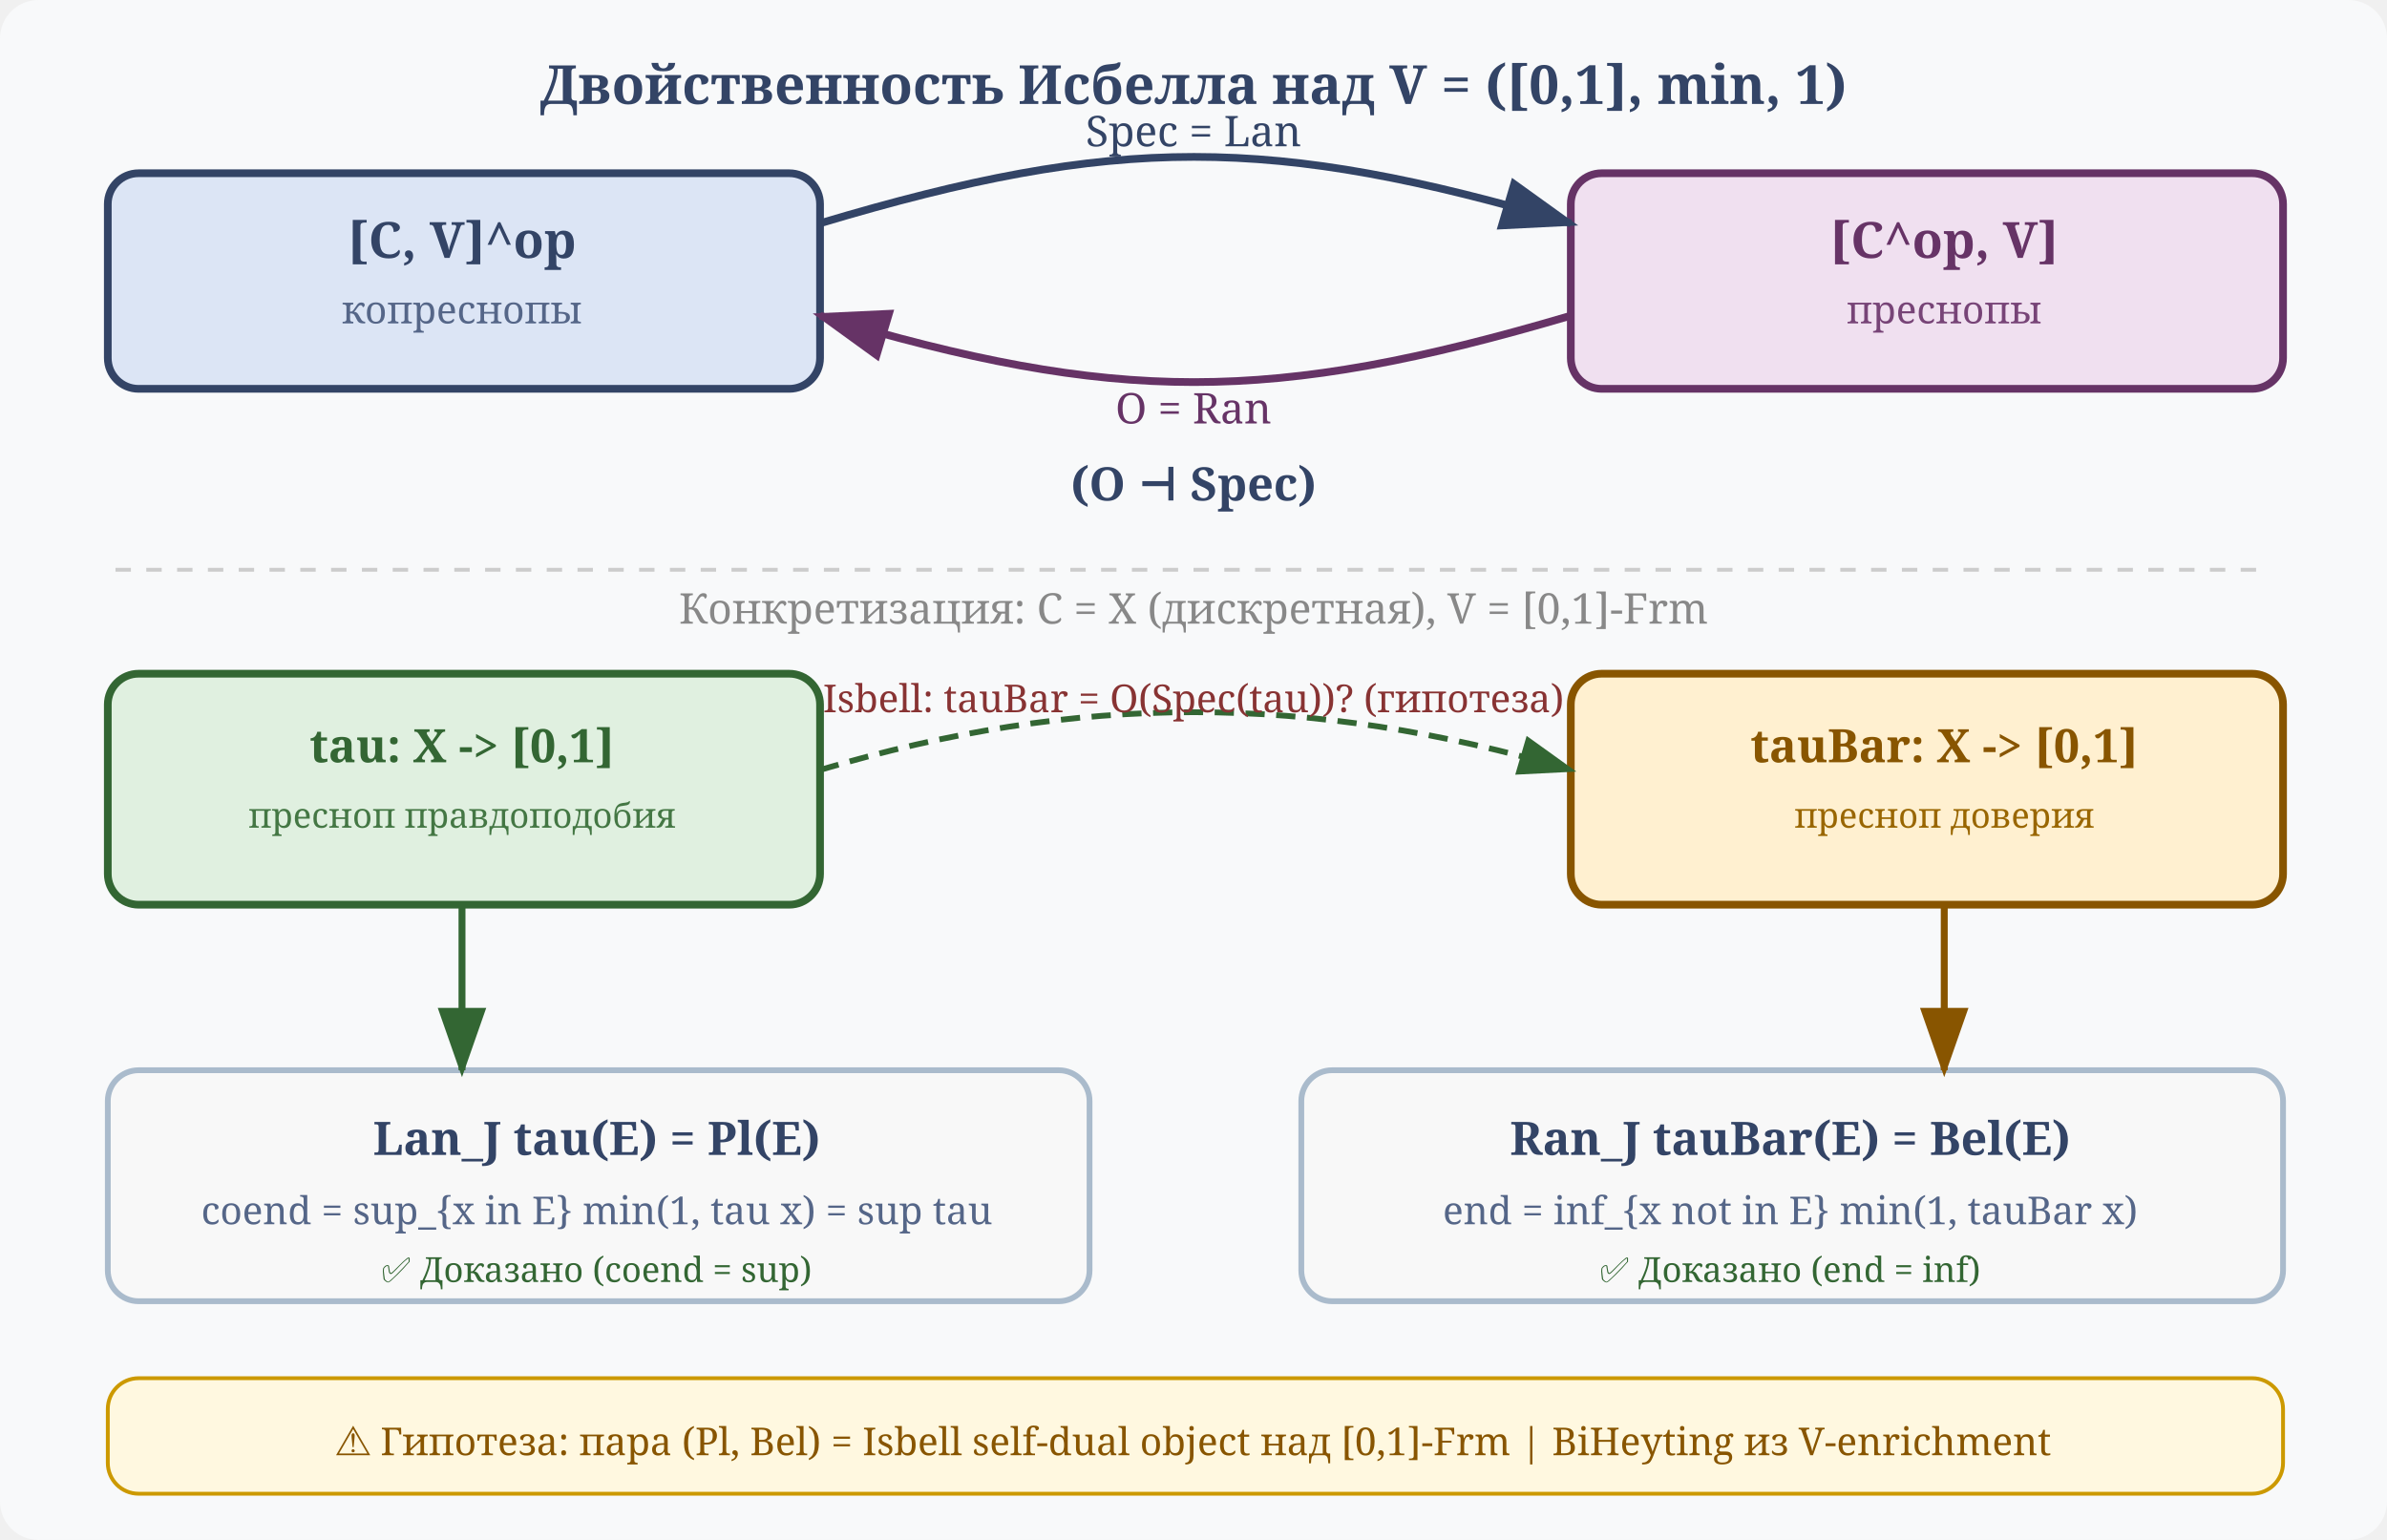
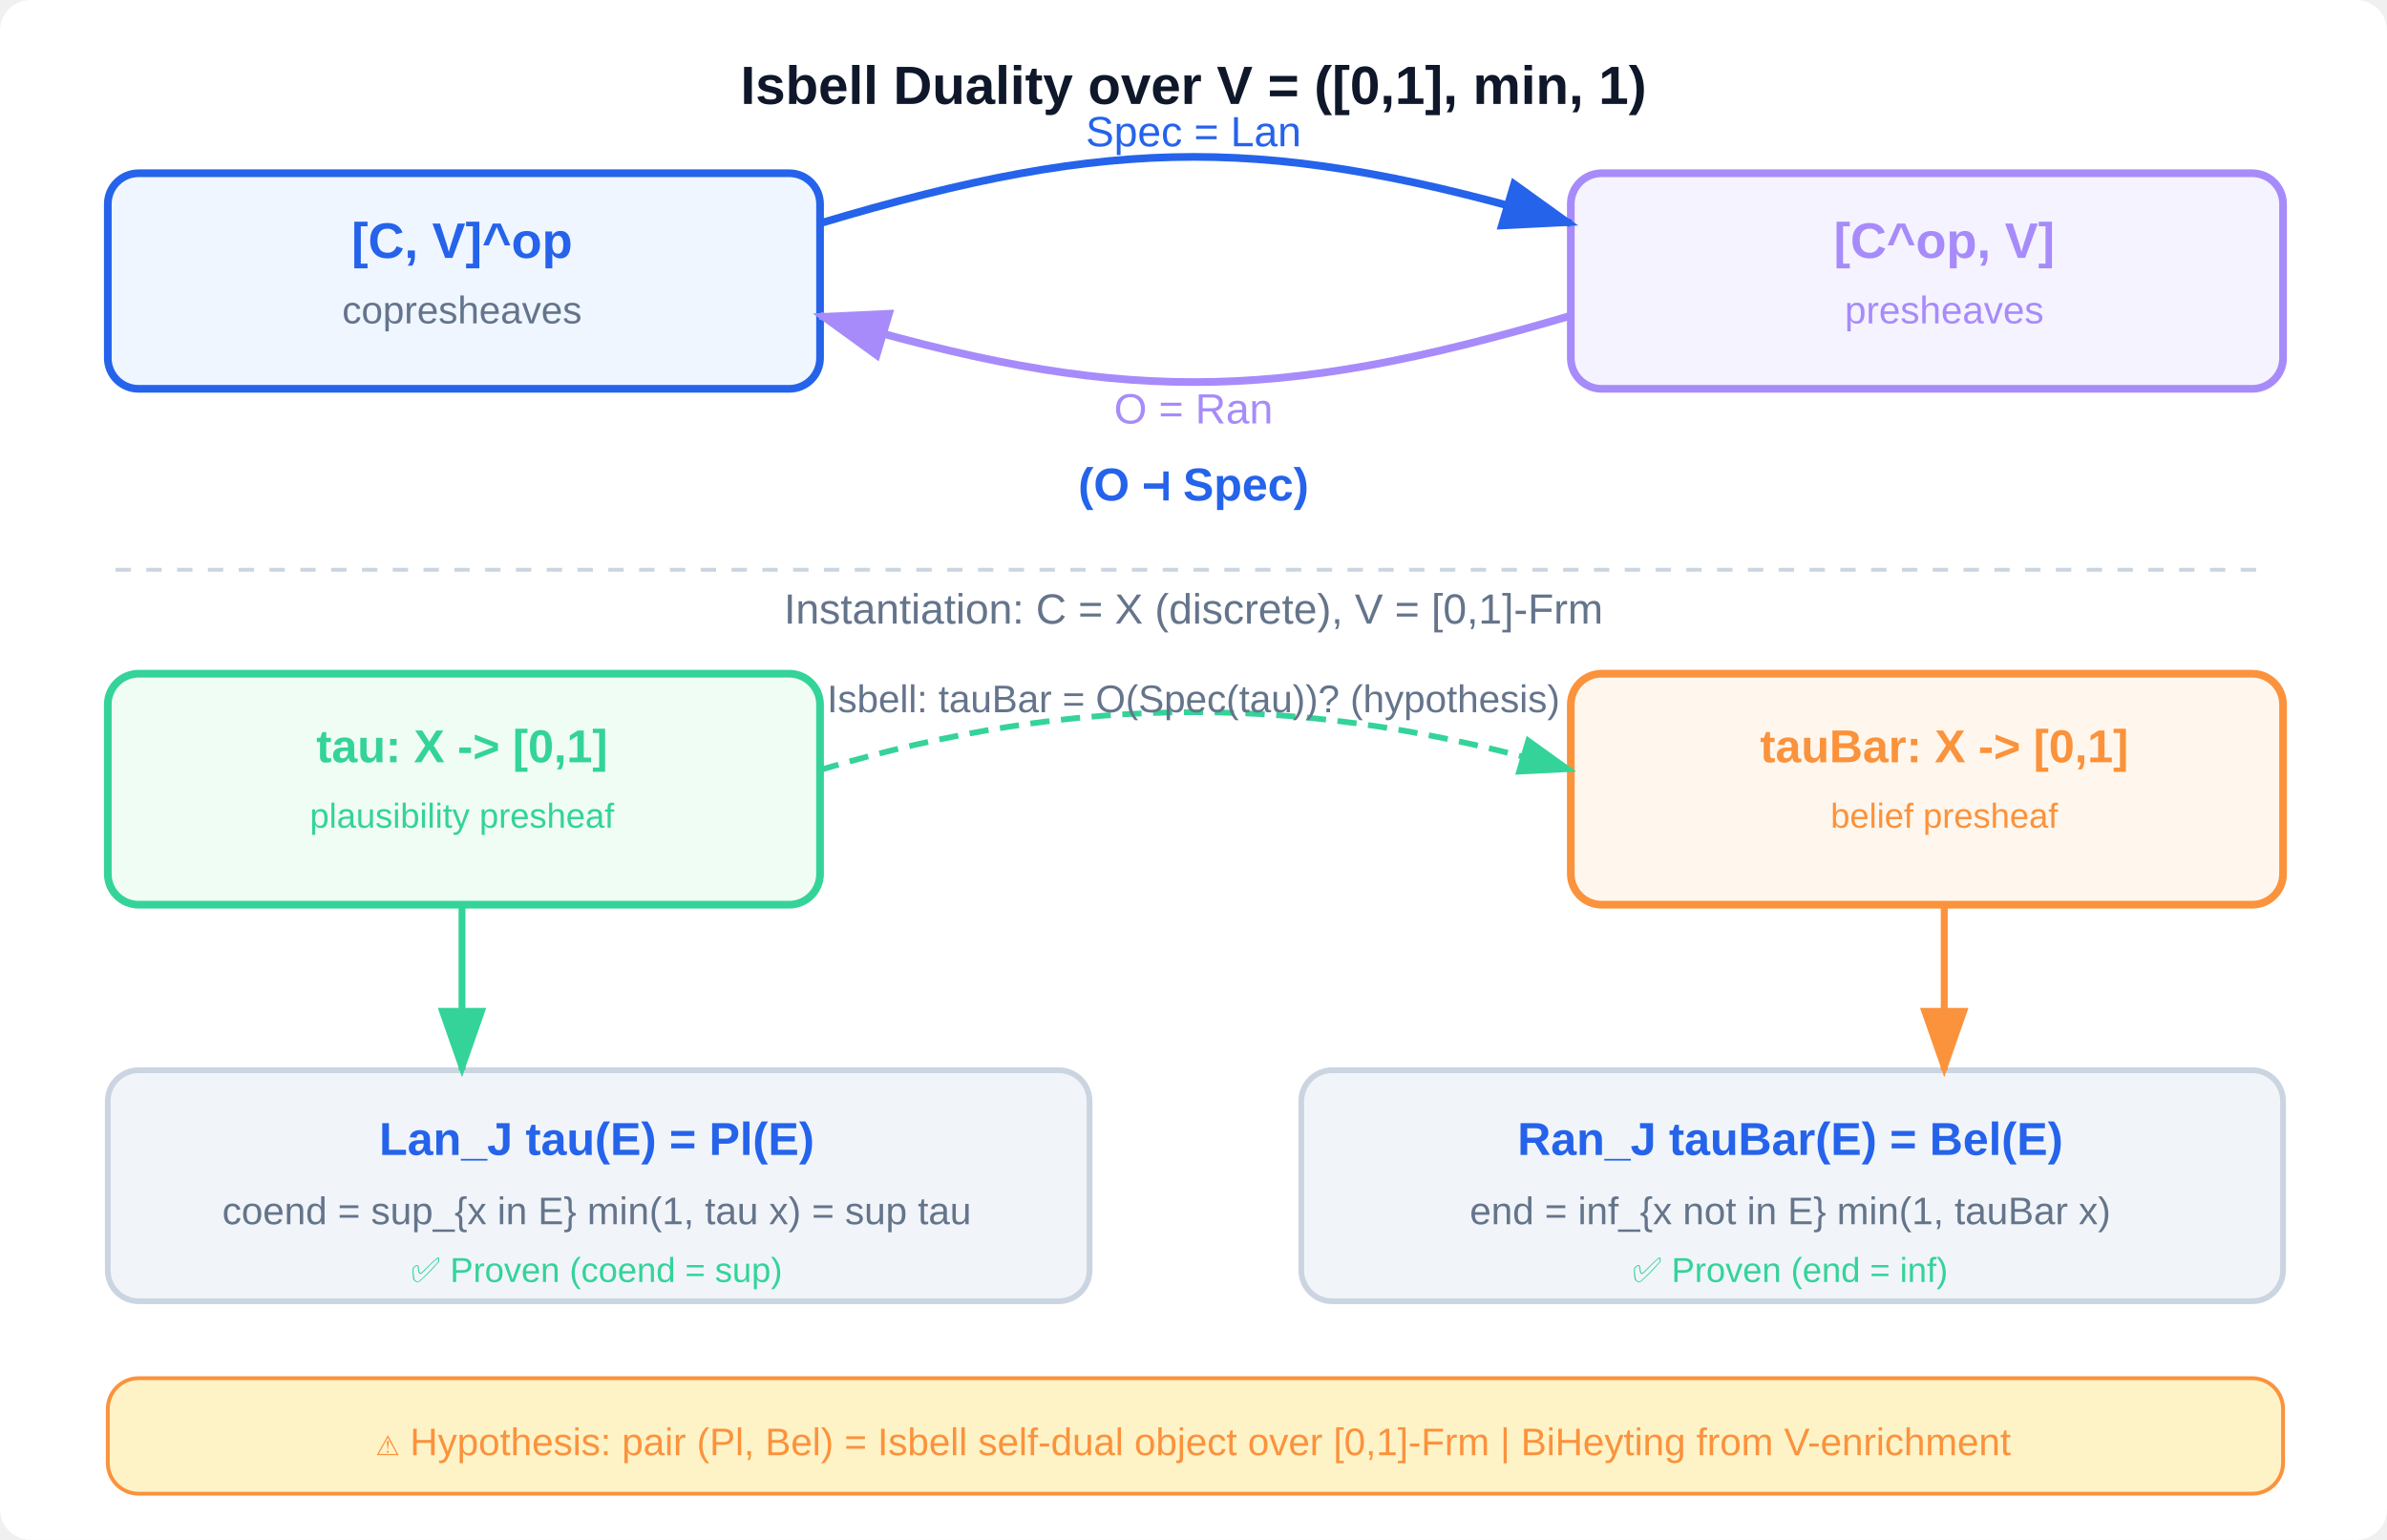
- <svg xmlns="http://www.w3.org/2000/svg" width="620" height="400">
+ <svg xmlns="http://www.w3.org/2000/svg" width="620" height="400" font-family="monospace,Arial,sans-serif">
  <defs>
    <marker id="arr" markerWidth="10" markerHeight="7" refX="9" refY="3.5" orient="auto">
-       <polygon points="0 0, 10 3.5, 0 7" fill="#334466" />
+       <polygon points="0 0, 10 3.5, 0 7" fill="#2563eb" />
    </marker>
    <marker id="arrO" markerWidth="10" markerHeight="7" refX="9" refY="3.5" orient="auto">
-       <polygon points="0 0, 10 3.5, 0 7" fill="#885500" />
+       <polygon points="0 0, 10 3.5, 0 7" fill="#fb923c" />
    </marker>
    <marker id="arrP" markerWidth="10" markerHeight="7" refX="9" refY="3.5" orient="auto">
-       <polygon points="0 0, 10 3.5, 0 7" fill="#663366" />
+       <polygon points="0 0, 10 3.5, 0 7" fill="#a78bfa" />
    </marker>
    <marker id="arrG" markerWidth="10" markerHeight="7" refX="9" refY="3.5" orient="auto">
-       <polygon points="0 0, 10 3.5, 0 7" fill="#336633" />
+       <polygon points="0 0, 10 3.5, 0 7" fill="#34d399" />
    </marker>
  </defs>
-   <rect width="620" height="400" fill="#f8f9fa" rx="10" />
-   <text x="310" y="27" text-anchor="middle" font-family="Georgia,serif" font-size="14" font-weight="bold" fill="#334466">Двойственность Исбелла над V = ([0,1], min, 1)</text>
-   <rect x="28" y="45" width="185" height="56" rx="8" fill="#dce5f5" stroke="#334466" stroke-width="2" />
-   <text x="120" y="67" text-anchor="middle" font-family="Georgia,serif" font-size="13" font-weight="bold" fill="#334466">[C, V]^op</text>
-   <text x="120" y="84" text-anchor="middle" font-family="Georgia,serif" font-size="10" fill="#556688">копреснопы</text>
-   <rect x="408" y="45" width="185" height="56" rx="8" fill="#f0e0f0" stroke="#663366" stroke-width="2" />
-   <text x="505" y="67" text-anchor="middle" font-family="Georgia,serif" font-size="13" font-weight="bold" fill="#663366">[C^op, V]</text>
-   <text x="505" y="84" text-anchor="middle" font-family="Georgia,serif" font-size="10" fill="#774477">преснопы</text>
-   <path d="M 213 58 C 290 35 330 35 408 58" stroke="#334466" stroke-width="2" fill="none" marker-end="url(#arr)" />
-   <text x="310" y="38" text-anchor="middle" font-family="Georgia,serif" font-size="11" fill="#334466">Spec = Lan</text>
-   <path d="M 408 82 C 330 105 290 105 213 82" stroke="#663366" stroke-width="2" fill="none" marker-end="url(#arrP)" />
-   <text x="310" y="110" text-anchor="middle" font-family="Georgia,serif" font-size="11" fill="#663366">O = Ran</text>
-   <text x="310" y="130" text-anchor="middle" font-family="Georgia,serif" font-size="12" font-weight="bold" fill="#334466">(O ⊣ Spec)</text>
-   <line x1="30" y1="148" x2="590" y2="148" stroke="#cccccc" stroke-width="1" stroke-dasharray="4,4" />
-   <text x="310" y="162" text-anchor="middle" font-family="Georgia,serif" font-size="11" fill="#888888">Конкретизация: C = X (дискретная), V = [0,1]-Frm</text>
-   <rect x="28" y="175" width="185" height="60" rx="8" fill="#e0f0e0" stroke="#336633" stroke-width="2" />
-   <text x="120" y="198" text-anchor="middle" font-family="Georgia,serif" font-size="12" font-weight="bold" fill="#336633">tau: X -&gt; [0,1]</text>
-   <text x="120" y="215" text-anchor="middle" font-family="Georgia,serif" font-size="9" fill="#447744">пресноп правдоподобия</text>
-   <rect x="408" y="175" width="185" height="60" rx="8" fill="#fff0d0" stroke="#885500" stroke-width="2" />
-   <text x="505" y="198" text-anchor="middle" font-family="Georgia,serif" font-size="12" font-weight="bold" fill="#885500">tauBar: X -&gt; [0,1]</text>
-   <text x="505" y="215" text-anchor="middle" font-family="Georgia,serif" font-size="9" fill="#996600">пресноп доверия</text>
-   <path d="M 213 200 C 280 180 340 180 408 200" stroke="#336633" stroke-width="1.5" fill="none" stroke-dasharray="5,3" marker-end="url(#arrG)" />
-   <text x="310" y="185" text-anchor="middle" font-family="Georgia,serif" font-size="10" fill="#883333">Isbell: tauBar = O(Spec(tau))? (гипотеза)</text>
-   <rect x="28" y="278" width="255" height="60" rx="8" fill="#f8f8f8" stroke="#aabbcc" stroke-width="1.5" />
-   <text x="155" y="300" text-anchor="middle" font-family="Georgia,serif" font-size="12" font-weight="bold" fill="#334466">Lan_J tau(E) = Pl(E)</text>
-   <text x="155" y="318" text-anchor="middle" font-family="Georgia,serif" font-size="10" fill="#556688">coend = sup_{x in E} min(1, tau x) = sup tau</text>
-   <text x="155" y="333" text-anchor="middle" font-family="Georgia,serif" font-size="9" fill="#336633">✅ Доказано (coend = sup)</text>
-   <rect x="338" y="278" width="255" height="60" rx="8" fill="#f8f8f8" stroke="#aabbcc" stroke-width="1.5" />
-   <text x="465" y="300" text-anchor="middle" font-family="Georgia,serif" font-size="12" font-weight="bold" fill="#334466">Ran_J tauBar(E) = Bel(E)</text>
-   <text x="465" y="318" text-anchor="middle" font-family="Georgia,serif" font-size="10" fill="#556688">end = inf_{x not in E} min(1, tauBar x)</text>
-   <text x="465" y="333" text-anchor="middle" font-family="Georgia,serif" font-size="9" fill="#336633">✅ Доказано (end = inf)</text>
-   <line x1="120" y1="235" x2="120" y2="278" stroke="#336633" stroke-width="1.8" marker-end="url(#arrG)" />
-   <line x1="505" y1="235" x2="505" y2="278" stroke="#885500" stroke-width="1.8" marker-end="url(#arrO)" />
-   <rect x="28" y="358" width="565" height="30" rx="8" fill="#fff8e0" stroke="#cc9900" stroke-width="1" />
-   <text x="310" y="378" text-anchor="middle" font-family="Georgia,serif" font-size="10" fill="#885500">⚠ Гипотеза: пара (Pl, Bel) = Isbell self-dual object над [0,1]-Frm | BiHeyting из V-enrichment</text>
+   <rect width="620" height="400" fill="#ffffff" rx="8" />
+   <text x="310" y="27" text-anchor="middle" font-size="14" font-weight="bold" fill="#0f172a">Isbell Duality over V = ([0,1], min, 1)</text>
+   <rect x="28" y="45" width="185" height="56" rx="8" fill="#eff6ff" stroke="#2563eb" stroke-width="2" />
+   <text x="120" y="67" text-anchor="middle" font-size="13" font-weight="bold" fill="#2563eb">[C, V]^op</text>
+   <text x="120" y="84" text-anchor="middle" font-size="10" fill="#64748b">copresheaves</text>
+   <rect x="408" y="45" width="185" height="56" rx="8" fill="#f5f3ff" stroke="#a78bfa" stroke-width="2" />
+   <text x="505" y="67" text-anchor="middle" font-size="13" font-weight="bold" fill="#a78bfa">[C^op, V]</text>
+   <text x="505" y="84" text-anchor="middle" font-size="10" fill="#a78bfa">presheaves</text>
+   <path d="M 213 58 C 290 35 330 35 408 58" stroke="#2563eb" stroke-width="2" fill="none" marker-end="url(#arr)" />
+   <text x="310" y="38" text-anchor="middle" font-size="11" fill="#2563eb">Spec = Lan</text>
+   <path d="M 408 82 C 330 105 290 105 213 82" stroke="#a78bfa" stroke-width="2" fill="none" marker-end="url(#arrP)" />
+   <text x="310" y="110" text-anchor="middle" font-size="11" fill="#a78bfa">O = Ran</text>
+   <text x="310" y="130" text-anchor="middle" font-size="12" font-weight="bold" fill="#2563eb">(O ⊣ Spec)</text>
+   <line x1="30" y1="148" x2="590" y2="148" stroke="#cbd5e1" stroke-width="1" stroke-dasharray="4,4" />
+   <text x="310" y="162" text-anchor="middle" font-size="11" fill="#64748b">Instantiation: C = X (discrete), V = [0,1]-Frm</text>
+   <rect x="28" y="175" width="185" height="60" rx="8" fill="#f0fdf4" stroke="#34d399" stroke-width="2" />
+   <text x="120" y="198" text-anchor="middle" font-size="12" font-weight="bold" fill="#34d399">tau: X -&gt; [0,1]</text>
+   <text x="120" y="215" text-anchor="middle" font-size="9" fill="#34d399">plausibility presheaf</text>
+   <rect x="408" y="175" width="185" height="60" rx="8" fill="#fff7ed" stroke="#fb923c" stroke-width="2" />
+   <text x="505" y="198" text-anchor="middle" font-size="12" font-weight="bold" fill="#fb923c">tauBar: X -&gt; [0,1]</text>
+   <text x="505" y="215" text-anchor="middle" font-size="9" fill="#fb923c">belief presheaf</text>
+   <path d="M 213 200 C 280 180 340 180 408 200" stroke="#34d399" stroke-width="1.5" fill="none" stroke-dasharray="5,3" marker-end="url(#arrG)" />
+   <text x="310" y="185" text-anchor="middle" font-size="10" fill="#64748b">Isbell: tauBar = O(Spec(tau))? (hypothesis)</text>
+   <rect x="28" y="278" width="255" height="60" rx="8" fill="#f1f5f9" stroke="#cbd5e1" stroke-width="1.5" />
+   <text x="155" y="300" text-anchor="middle" font-size="12" font-weight="bold" fill="#2563eb">Lan_J tau(E) = Pl(E)</text>
+   <text x="155" y="318" text-anchor="middle" font-size="10" fill="#64748b">coend = sup_{x in E} min(1, tau x) = sup tau</text>
+   <text x="155" y="333" text-anchor="middle" font-size="9" fill="#34d399">✅ Proven (coend = sup)</text>
+   <rect x="338" y="278" width="255" height="60" rx="8" fill="#f1f5f9" stroke="#cbd5e1" stroke-width="1.5" />
+   <text x="465" y="300" text-anchor="middle" font-size="12" font-weight="bold" fill="#2563eb">Ran_J tauBar(E) = Bel(E)</text>
+   <text x="465" y="318" text-anchor="middle" font-size="10" fill="#64748b">end = inf_{x not in E} min(1, tauBar x)</text>
+   <text x="465" y="333" text-anchor="middle" font-size="9" fill="#34d399">✅ Proven (end = inf)</text>
+   <line x1="120" y1="235" x2="120" y2="278" stroke="#34d399" stroke-width="1.8" marker-end="url(#arrG)" />
+   <line x1="505" y1="235" x2="505" y2="278" stroke="#fb923c" stroke-width="1.8" marker-end="url(#arrO)" />
+   <rect x="28" y="358" width="565" height="30" rx="8" fill="#fef3c7" stroke="#fb923c" stroke-width="1" />
+   <text x="310" y="378" text-anchor="middle" font-size="10" fill="#fb923c">⚠ Hypothesis: pair (Pl, Bel) = Isbell self-dual object over [0,1]-Frm | BiHeyting from V-enrichment</text>
</svg>
